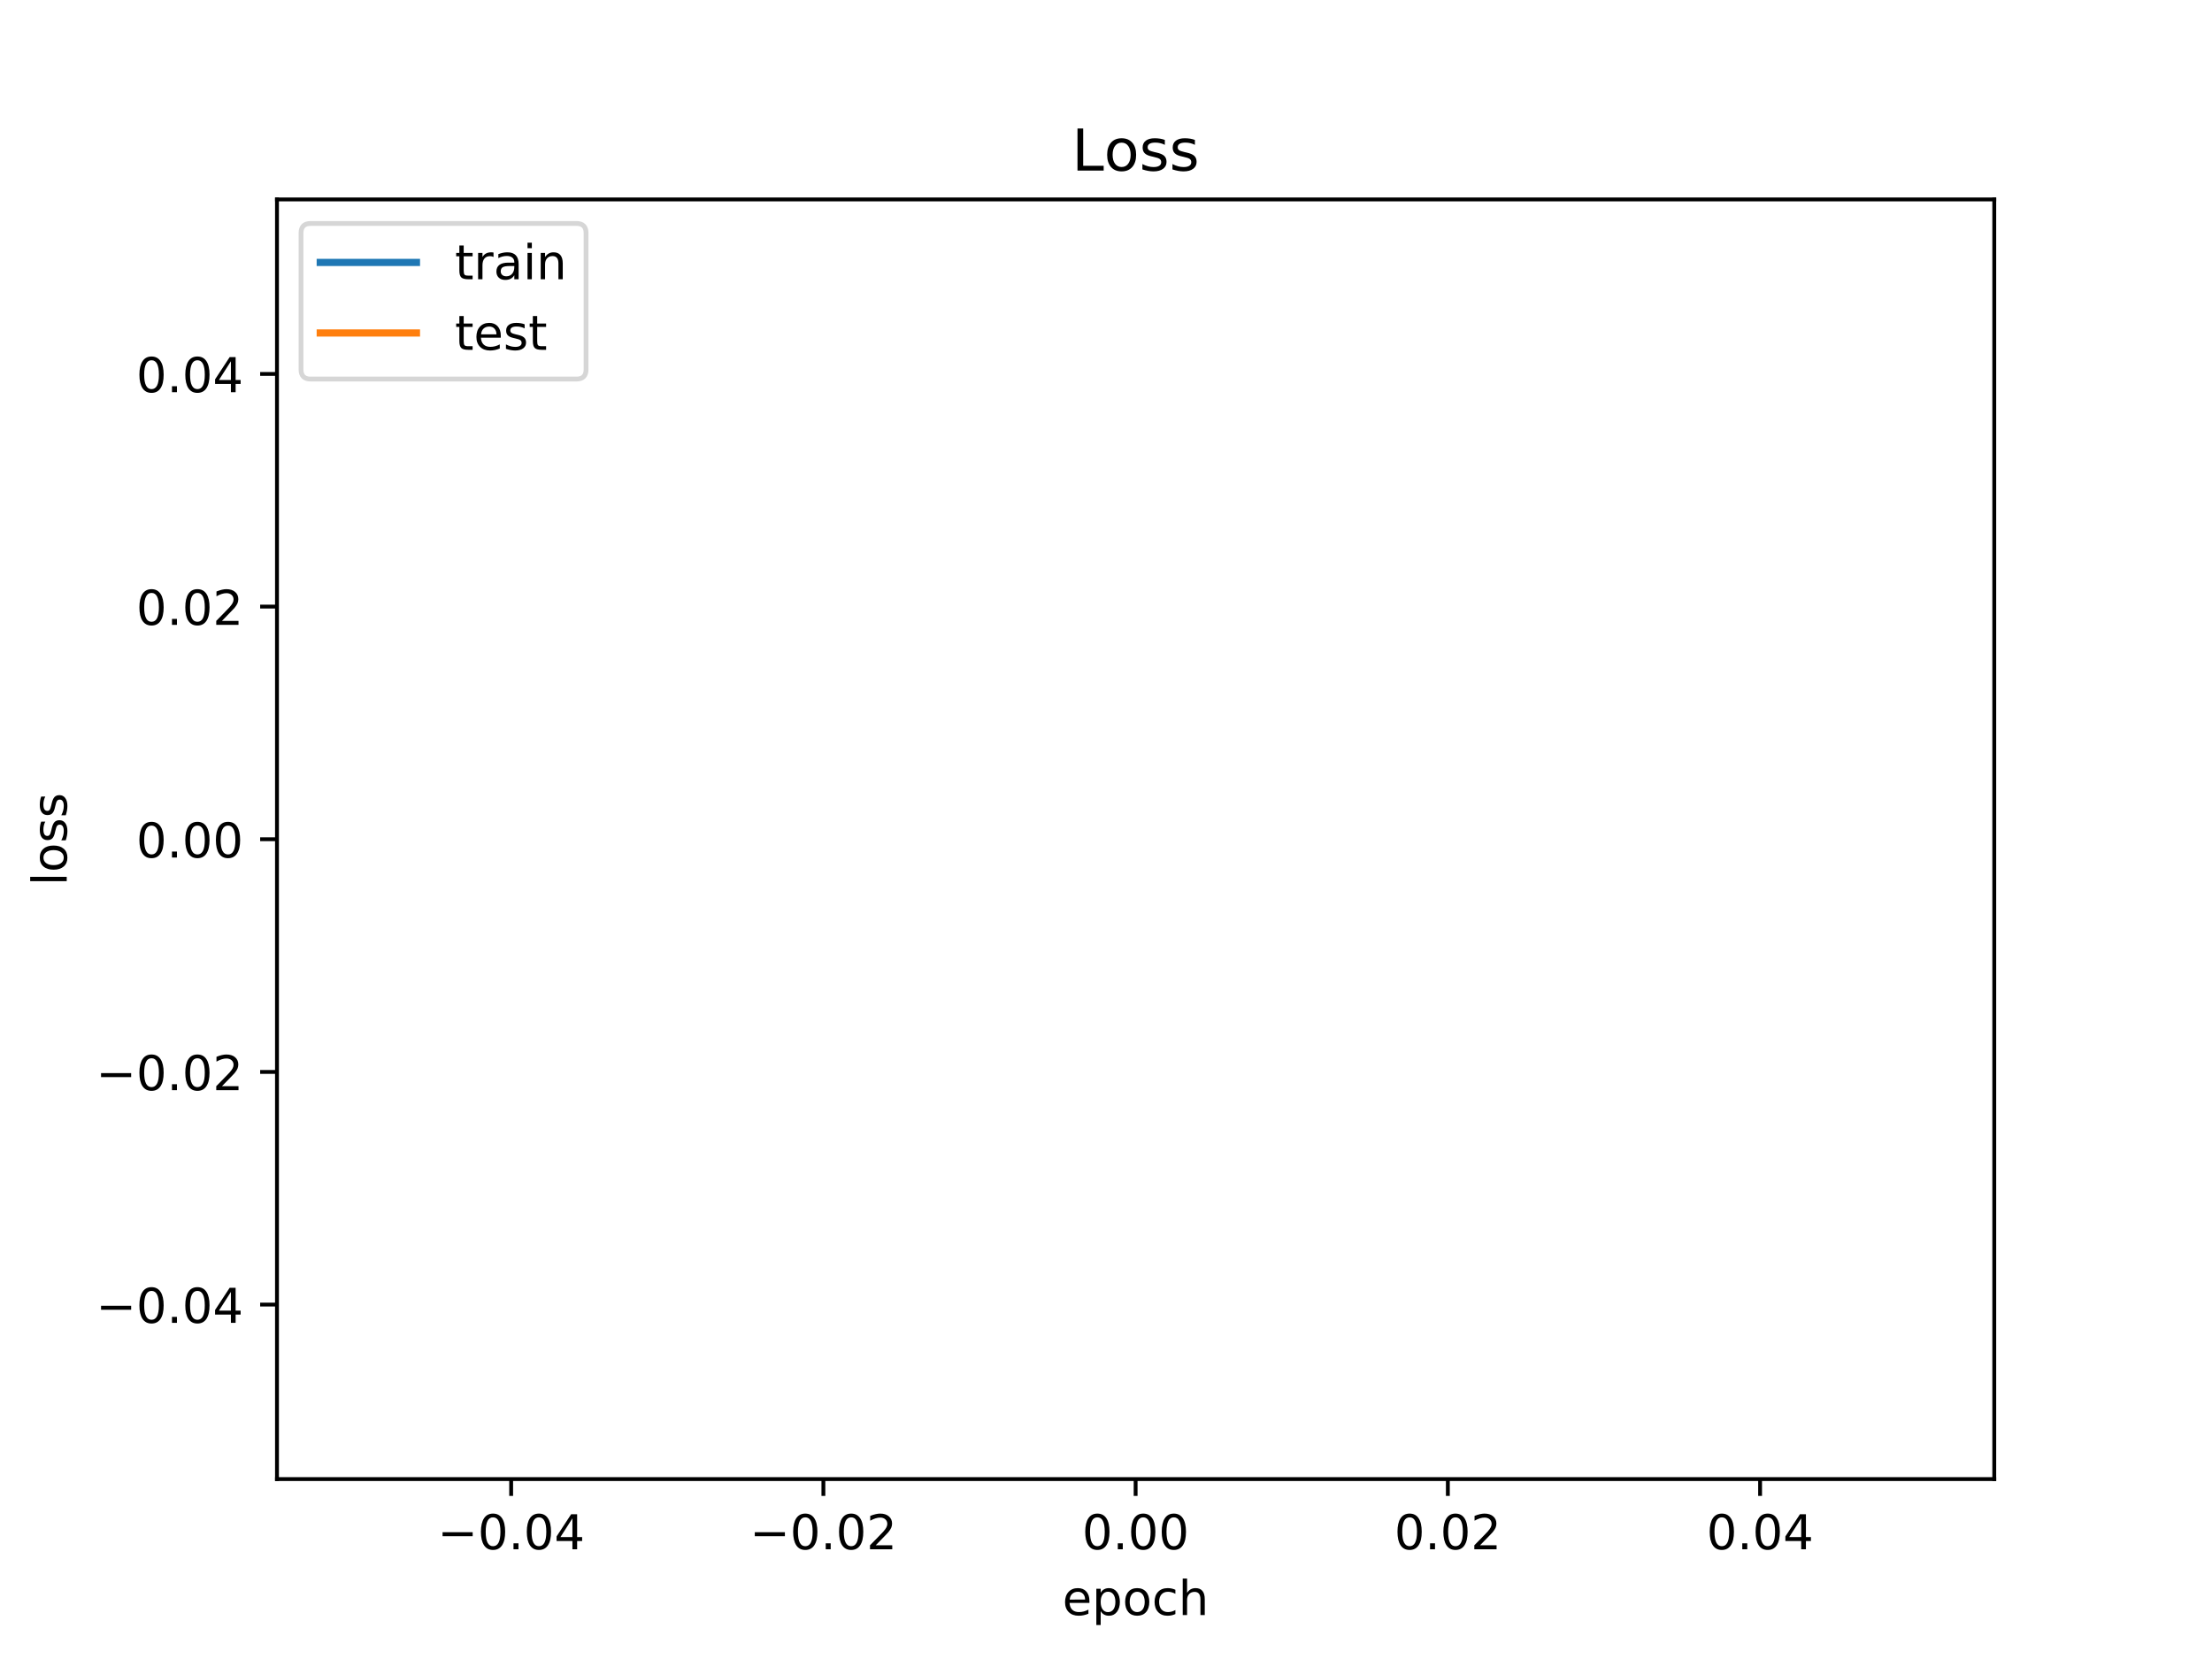
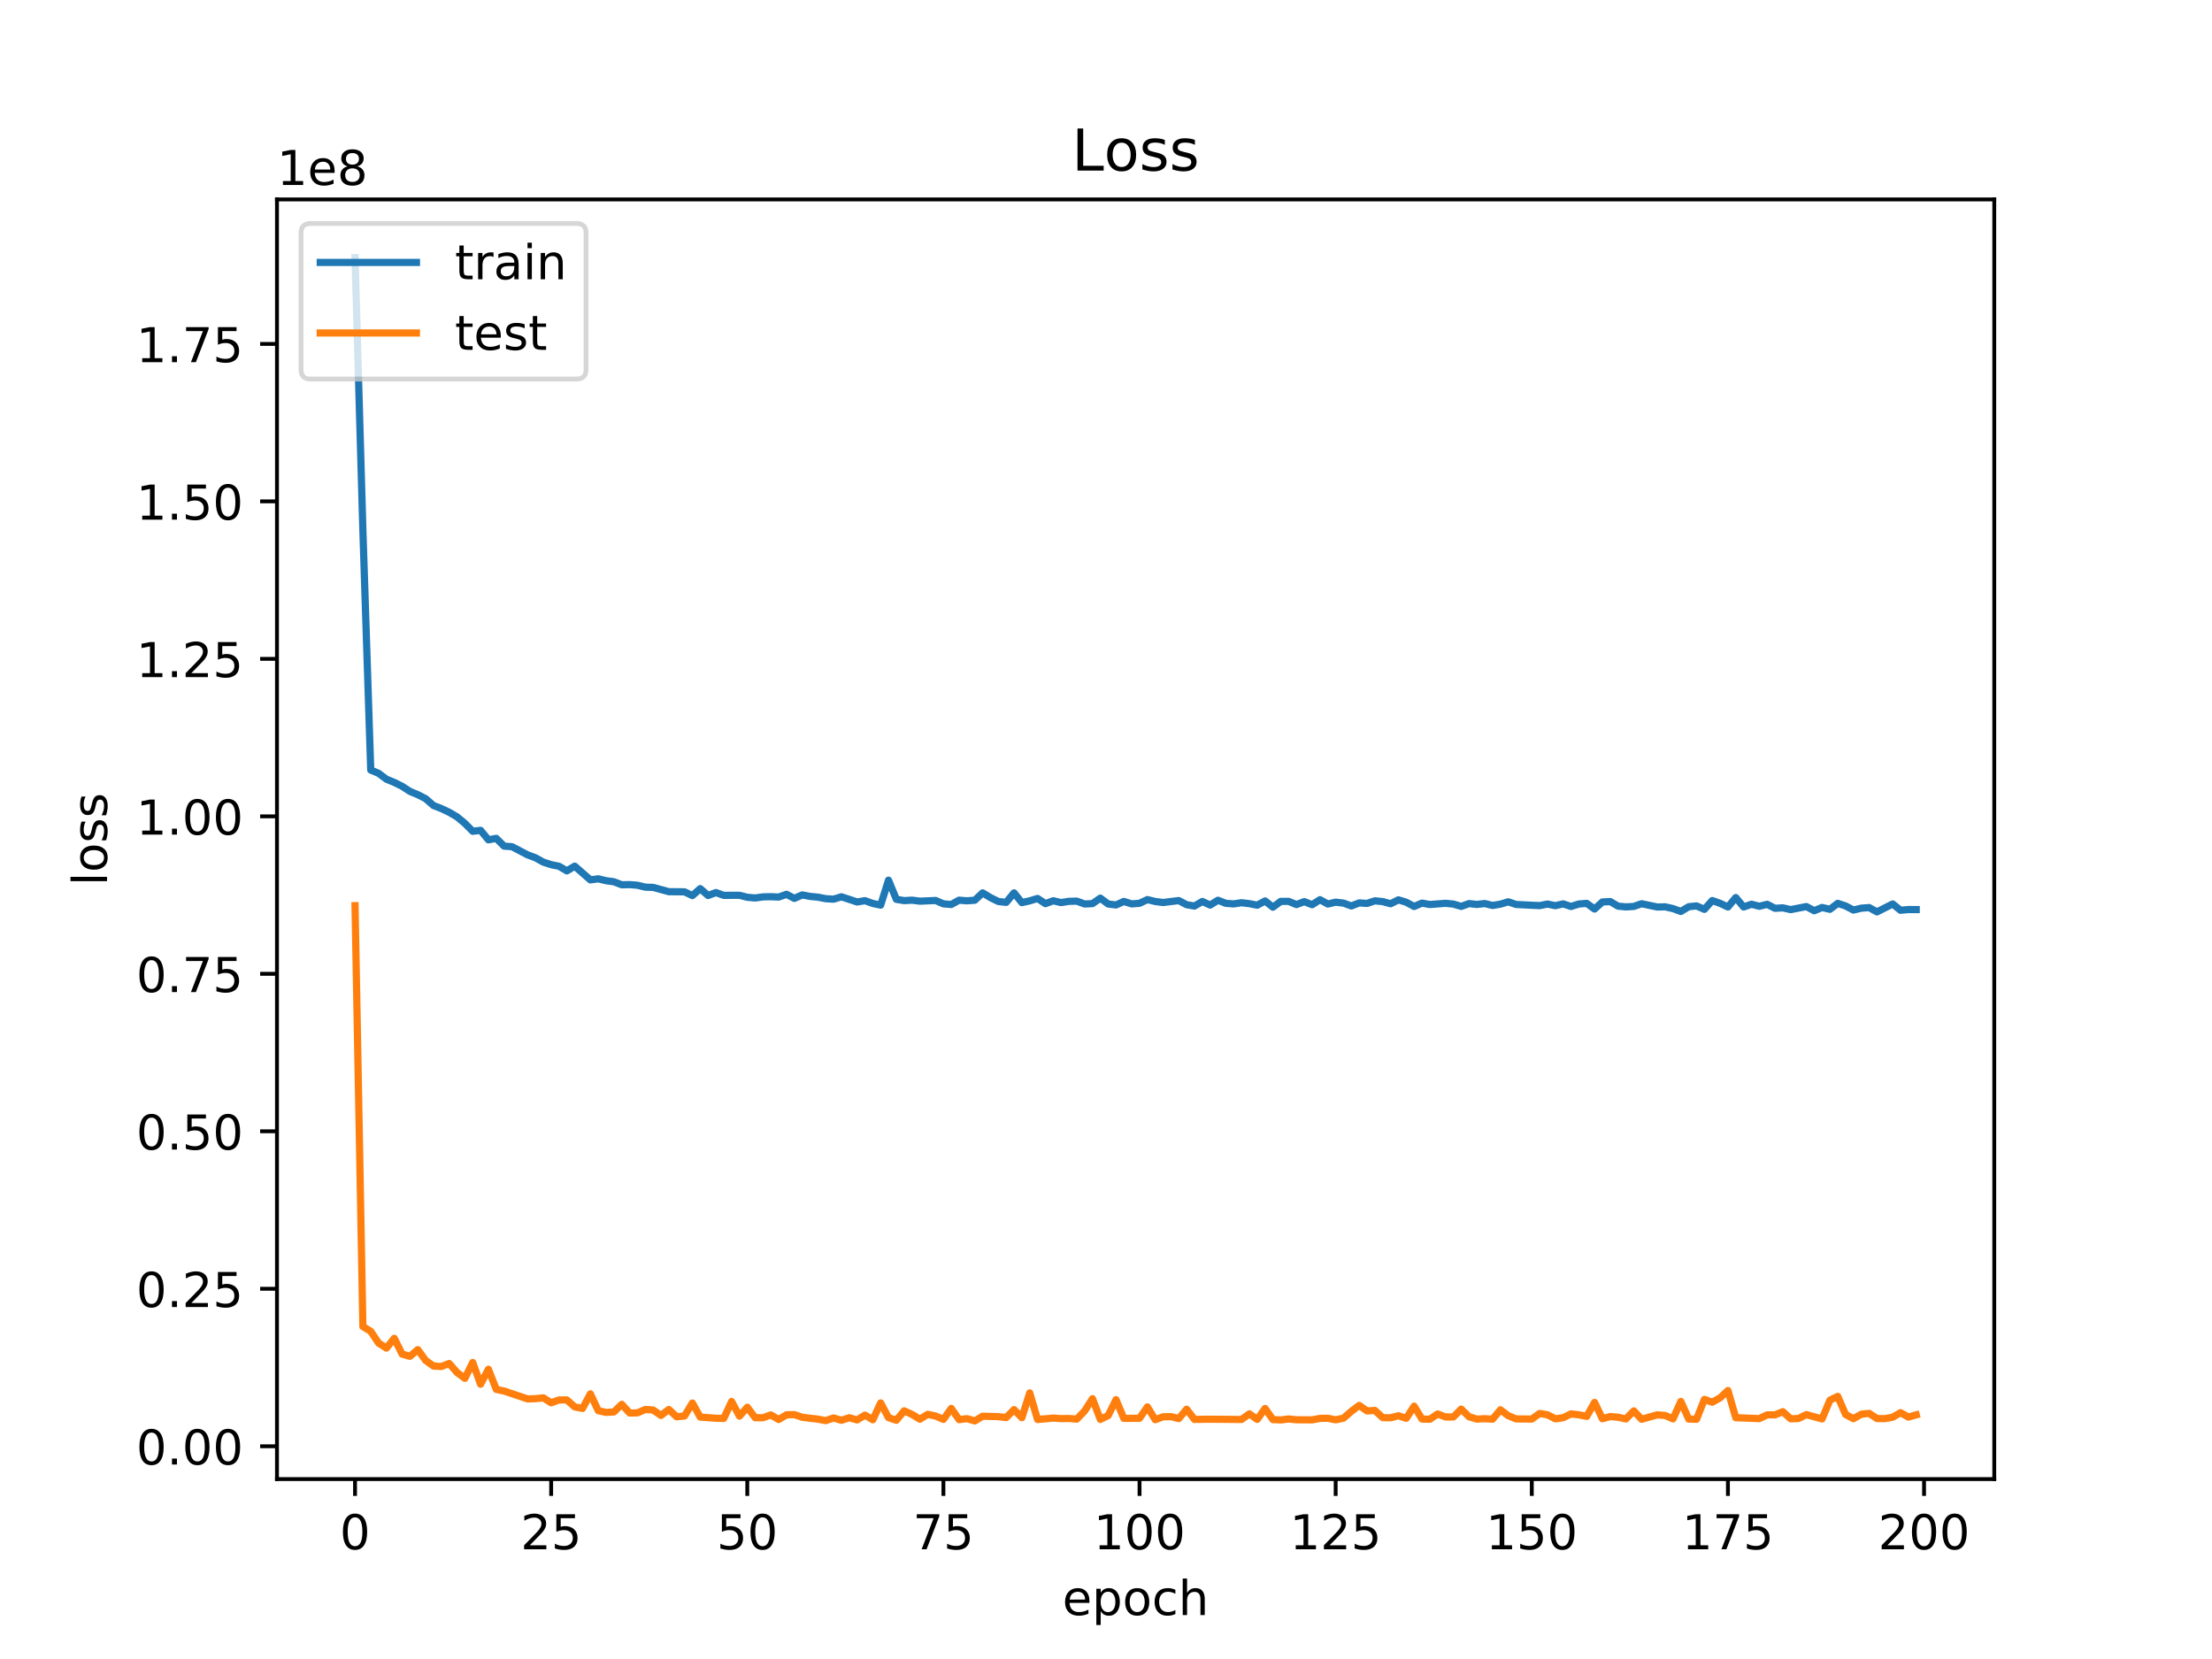
<svg xmlns="http://www.w3.org/2000/svg" xmlns:xlink="http://www.w3.org/1999/xlink" height="345pt" version="1.1" viewBox="0 0 460 345" width="460pt">
  <defs>
    <style type="text/css">
*{stroke-linecap:butt;stroke-linejoin:round;}
  </style>
  </defs>
  <g id="figure_1">
    <g id="patch_1">
      <path d="M 0 345.6  L 460.8 345.6  L 460.8 0  L 0 0  z " style="fill:#ffffff;" />
    </g>
    <g id="axes_1">
      <g id="patch_2">
        <path d="M 57.6 307.584  L 414.72 307.584  L 414.72 41.472  L 57.6 41.472  z " style="fill:#ffffff;" />
      </g>
      <g id="matplotlib.axis_1">
        <g id="xtick_1">
          <g id="line2d_1">
            <defs>
-               <path d="M 0 0  L 0 3.5  " id="mdce9fb5026" style="stroke:#000000;stroke-width:0.8;" />
-             </defs>
-             <g>
-               <use style="stroke:#000000;stroke-width:0.8;" x="106.298" xlink:href="#mdce9fb5026" y="307.584" />
+               <path d="M 0 0  L 0 3.5  " id="ma9f29a2ece" style="stroke:#000000;stroke-width:0.8;" />
+             </defs>
+             <g>
+               <use style="stroke:#000000;stroke-width:0.8;" x="73.833" xlink:href="#ma9f29a2ece" y="307.584" />
            </g>
          </g>
          <g id="text_1">
            <defs>
-               <path d="M 10.594 35.5  L 73.188 35.5  L 73.188 27.203  L 10.594 27.203  z " id="DejaVuSans-2212" />
              <path d="M 31.781 66.406  Q 24.172 66.406 20.328 58.906  Q 16.5 51.422 16.5 36.375  Q 16.5 21.391 20.328 13.891  Q 24.172 6.391 31.781 6.391  Q 39.453 6.391 43.281 13.891  Q 47.125 21.391 47.125 36.375  Q 47.125 51.422 43.281 58.906  Q 39.453 66.406 31.781 66.406  z M 31.781 74.219  Q 44.047 74.219 50.516 64.516  Q 56.984 54.828 56.984 36.375  Q 56.984 17.969 50.516 8.266  Q 44.047 -1.422 31.781 -1.422  Q 19.531 -1.422 13.062 8.266  Q 6.594 17.969 6.594 36.375  Q 6.594 54.828 13.062 64.516  Q 19.531 74.219 31.781 74.219  z " id="DejaVuSans-30" />
-               <path d="M 10.688 12.406  L 21 12.406  L 21 0  L 10.688 0  z " id="DejaVuSans-2e" />
-               <path d="M 37.797 64.312  L 12.891 25.391  L 37.797 25.391  z M 35.203 72.906  L 47.609 72.906  L 47.609 25.391  L 58.016 25.391  L 58.016 17.188  L 47.609 17.188  L 47.609 0  L 37.797 0  L 37.797 17.188  L 4.891 17.188  L 4.891 26.703  z " id="DejaVuSans-34" />
-             </defs>
-             <g transform="translate(90.97553 322.1824)scale(0.1 -0.1)">
-               <use xlink:href="#DejaVuSans-2212" />
-               <use x="83.789" xlink:href="#DejaVuSans-30" />
-               <use x="147.412" xlink:href="#DejaVuSans-2e" />
-               <use x="179.199" xlink:href="#DejaVuSans-30" />
-               <use x="242.822" xlink:href="#DejaVuSans-34" />
+             </defs>
+             <g transform="translate(70.65148 322.1824)scale(0.1 -0.1)">
+               <use xlink:href="#DejaVuSans-30" />
            </g>
          </g>
        </g>
        <g id="xtick_2">
          <g id="line2d_2">
            <g>
-               <use style="stroke:#000000;stroke-width:0.8;" x="171.229" xlink:href="#mdce9fb5026" y="307.584" />
+               <use style="stroke:#000000;stroke-width:0.8;" x="114.618" xlink:href="#ma9f29a2ece" y="307.584" />
            </g>
          </g>
          <g id="text_2">
            <defs>
              <path d="M 19.188 8.297  L 53.609 8.297  L 53.609 0  L 7.328 0  L 7.328 8.297  Q 12.938 14.109 22.625 23.891  Q 32.328 33.688 34.812 36.531  Q 39.547 41.844 41.422 45.531  Q 43.312 49.219 43.312 52.781  Q 43.312 58.594 39.234 62.25  Q 35.156 65.922 28.609 65.922  Q 23.969 65.922 18.812 64.312  Q 13.672 62.703 7.812 59.422  L 7.812 69.391  Q 13.766 71.781 18.938 73  Q 24.125 74.219 28.422 74.219  Q 39.75 74.219 46.484 68.547  Q 53.219 62.891 53.219 53.422  Q 53.219 48.922 51.531 44.891  Q 49.859 40.875 45.406 35.406  Q 44.188 33.984 37.641 27.219  Q 31.109 20.453 19.188 8.297  z " id="DejaVuSans-32" />
-             </defs>
-             <g transform="translate(155.9064 322.1824)scale(0.1 -0.1)">
-               <use xlink:href="#DejaVuSans-2212" />
-               <use x="83.789" xlink:href="#DejaVuSans-30" />
-               <use x="147.412" xlink:href="#DejaVuSans-2e" />
-               <use x="179.199" xlink:href="#DejaVuSans-30" />
-               <use x="242.822" xlink:href="#DejaVuSans-32" />
+               <path d="M 10.797 72.906  L 49.516 72.906  L 49.516 64.594  L 19.828 64.594  L 19.828 46.734  Q 21.969 47.469 24.109 47.828  Q 26.266 48.188 28.422 48.188  Q 40.625 48.188 47.75 41.5  Q 54.891 34.812 54.891 23.391  Q 54.891 11.625 47.562 5.094  Q 40.234 -1.422 26.906 -1.422  Q 22.312 -1.422 17.547 -0.641  Q 12.797 0.141 7.719 1.703  L 7.719 11.625  Q 12.109 9.234 16.797 8.062  Q 21.484 6.891 26.703 6.891  Q 35.156 6.891 40.078 11.328  Q 45.016 15.766 45.016 23.391  Q 45.016 31 40.078 35.438  Q 35.156 39.891 26.703 39.891  Q 22.75 39.891 18.812 39.016  Q 14.891 38.141 10.797 36.281  z " id="DejaVuSans-35" />
+             </defs>
+             <g transform="translate(108.256 322.1824)scale(0.1 -0.1)">
+               <use xlink:href="#DejaVuSans-32" />
+               <use x="63.623" xlink:href="#DejaVuSans-35" />
            </g>
          </g>
        </g>
        <g id="xtick_3">
          <g id="line2d_3">
            <g>
-               <use style="stroke:#000000;stroke-width:0.8;" x="236.16" xlink:href="#mdce9fb5026" y="307.584" />
+               <use style="stroke:#000000;stroke-width:0.8;" x="155.404" xlink:href="#ma9f29a2ece" y="307.584" />
            </g>
          </g>
          <g id="text_3">
-             <g transform="translate(225.0272 322.1824)scale(0.1 -0.1)">
-               <use xlink:href="#DejaVuSans-30" />
-               <use x="63.623" xlink:href="#DejaVuSans-2e" />
-               <use x="95.41" xlink:href="#DejaVuSans-30" />
-               <use x="159.033" xlink:href="#DejaVuSans-30" />
+             <g transform="translate(149.0417 322.1824)scale(0.1 -0.1)">
+               <use xlink:href="#DejaVuSans-35" />
+               <use x="63.623" xlink:href="#DejaVuSans-30" />
            </g>
          </g>
        </g>
        <g id="xtick_4">
          <g id="line2d_4">
            <g>
-               <use style="stroke:#000000;stroke-width:0.8;" x="301.091" xlink:href="#mdce9fb5026" y="307.584" />
+               <use style="stroke:#000000;stroke-width:0.8;" x="196.19" xlink:href="#ma9f29a2ece" y="307.584" />
            </g>
          </g>
          <g id="text_4">
-             <g transform="translate(289.9581 322.1824)scale(0.1 -0.1)">
-               <use xlink:href="#DejaVuSans-30" />
-               <use x="63.623" xlink:href="#DejaVuSans-2e" />
-               <use x="95.41" xlink:href="#DejaVuSans-30" />
-               <use x="159.033" xlink:href="#DejaVuSans-32" />
+             <defs>
+               <path d="M 8.203 72.906  L 55.078 72.906  L 55.078 68.703  L 28.609 0  L 18.312 0  L 43.219 64.594  L 8.203 64.594  z " id="DejaVuSans-37" />
+             </defs>
+             <g transform="translate(189.8275 322.1824)scale(0.1 -0.1)">
+               <use xlink:href="#DejaVuSans-37" />
+               <use x="63.623" xlink:href="#DejaVuSans-35" />
            </g>
          </g>
        </g>
        <g id="xtick_5">
          <g id="line2d_5">
            <g>
-               <use style="stroke:#000000;stroke-width:0.8;" x="366.022" xlink:href="#mdce9fb5026" y="307.584" />
+               <use style="stroke:#000000;stroke-width:0.8;" x="236.976" xlink:href="#ma9f29a2ece" y="307.584" />
            </g>
          </g>
          <g id="text_5">
-             <g transform="translate(354.889 322.1824)scale(0.1 -0.1)">
-               <use xlink:href="#DejaVuSans-30" />
-               <use x="63.623" xlink:href="#DejaVuSans-2e" />
-               <use x="95.41" xlink:href="#DejaVuSans-30" />
-               <use x="159.033" xlink:href="#DejaVuSans-34" />
-             </g>
-           </g>
-         </g>
-         <g id="text_6">
+             <defs>
+               <path d="M 12.406 8.297  L 28.516 8.297  L 28.516 63.922  L 10.984 60.406  L 10.984 69.391  L 28.422 72.906  L 38.281 72.906  L 38.281 8.297  L 54.391 8.297  L 54.391 0  L 12.406 0  z " id="DejaVuSans-31" />
+             </defs>
+             <g transform="translate(227.432 322.1824)scale(0.1 -0.1)">
+               <use xlink:href="#DejaVuSans-31" />
+               <use x="63.623" xlink:href="#DejaVuSans-30" />
+               <use x="127.246" xlink:href="#DejaVuSans-30" />
+             </g>
+           </g>
+         </g>
+         <g id="xtick_6">
+           <g id="line2d_6">
+             <g>
+               <use style="stroke:#000000;stroke-width:0.8;" x="277.761" xlink:href="#ma9f29a2ece" y="307.584" />
+             </g>
+           </g>
+           <g id="text_6">
+             <g transform="translate(268.2177 322.1824)scale(0.1 -0.1)">
+               <use xlink:href="#DejaVuSans-31" />
+               <use x="63.623" xlink:href="#DejaVuSans-32" />
+               <use x="127.246" xlink:href="#DejaVuSans-35" />
+             </g>
+           </g>
+         </g>
+         <g id="xtick_7">
+           <g id="line2d_7">
+             <g>
+               <use style="stroke:#000000;stroke-width:0.8;" x="318.547" xlink:href="#ma9f29a2ece" y="307.584" />
+             </g>
+           </g>
+           <g id="text_7">
+             <g transform="translate(309.0035 322.1824)scale(0.1 -0.1)">
+               <use xlink:href="#DejaVuSans-31" />
+               <use x="63.623" xlink:href="#DejaVuSans-35" />
+               <use x="127.246" xlink:href="#DejaVuSans-30" />
+             </g>
+           </g>
+         </g>
+         <g id="xtick_8">
+           <g id="line2d_8">
+             <g>
+               <use style="stroke:#000000;stroke-width:0.8;" x="359.333" xlink:href="#ma9f29a2ece" y="307.584" />
+             </g>
+           </g>
+           <g id="text_8">
+             <g transform="translate(349.7892 322.1824)scale(0.1 -0.1)">
+               <use xlink:href="#DejaVuSans-31" />
+               <use x="63.623" xlink:href="#DejaVuSans-37" />
+               <use x="127.246" xlink:href="#DejaVuSans-35" />
+             </g>
+           </g>
+         </g>
+         <g id="xtick_9">
+           <g id="line2d_9">
+             <g>
+               <use style="stroke:#000000;stroke-width:0.8;" x="400.119" xlink:href="#ma9f29a2ece" y="307.584" />
+             </g>
+           </g>
+           <g id="text_9">
+             <g transform="translate(390.575 322.1824)scale(0.1 -0.1)">
+               <use xlink:href="#DejaVuSans-32" />
+               <use x="63.623" xlink:href="#DejaVuSans-30" />
+               <use x="127.246" xlink:href="#DejaVuSans-30" />
+             </g>
+           </g>
+         </g>
+         <g id="text_10">
          <defs>
            <path d="M 56.203 29.594  L 56.203 25.203  L 14.891 25.203  Q 15.484 15.922 20.484 11.062  Q 25.484 6.203 34.422 6.203  Q 39.594 6.203 44.453 7.469  Q 49.312 8.734 54.109 11.281  L 54.109 2.781  Q 49.266 0.734 44.188 -0.344  Q 39.109 -1.422 33.891 -1.422  Q 20.797 -1.422 13.156 6.188  Q 5.516 13.812 5.516 26.812  Q 5.516 40.234 12.766 48.109  Q 20.016 56 32.328 56  Q 43.359 56 49.781 48.891  Q 56.203 41.797 56.203 29.594  z M 47.219 32.234  Q 47.125 39.594 43.094 43.984  Q 39.062 48.391 32.422 48.391  Q 24.906 48.391 20.391 44.141  Q 15.875 39.891 15.188 32.172  z " id="DejaVuSans-65" />
            <path d="M 18.109 8.203  L 18.109 -20.797  L 9.078 -20.797  L 9.078 54.688  L 18.109 54.688  L 18.109 46.391  Q 20.953 51.266 25.266 53.625  Q 29.594 56 35.594 56  Q 45.562 56 51.781 48.094  Q 58.016 40.188 58.016 27.297  Q 58.016 14.406 51.781 6.484  Q 45.562 -1.422 35.594 -1.422  Q 29.594 -1.422 25.266 0.953  Q 20.953 3.328 18.109 8.203  z M 48.688 27.297  Q 48.688 37.203 44.609 42.844  Q 40.531 48.484 33.406 48.484  Q 26.266 48.484 22.188 42.844  Q 18.109 37.203 18.109 27.297  Q 18.109 17.391 22.188 11.75  Q 26.266 6.109 33.406 6.109  Q 40.531 6.109 44.609 11.75  Q 48.688 17.391 48.688 27.297  z " id="DejaVuSans-70" />
            <path d="M 30.609 48.391  Q 23.391 48.391 19.188 42.75  Q 14.984 37.109 14.984 27.297  Q 14.984 17.484 19.156 11.844  Q 23.344 6.203 30.609 6.203  Q 37.797 6.203 41.984 11.859  Q 46.188 17.531 46.188 27.297  Q 46.188 37.016 41.984 42.703  Q 37.797 48.391 30.609 48.391  z M 30.609 56  Q 42.328 56 49.016 48.375  Q 55.719 40.766 55.719 27.297  Q 55.719 13.875 49.016 6.219  Q 42.328 -1.422 30.609 -1.422  Q 18.844 -1.422 12.172 6.219  Q 5.516 13.875 5.516 27.297  Q 5.516 40.766 12.172 48.375  Q 18.844 56 30.609 56  z " id="DejaVuSans-6f" />
            <path d="M 48.781 52.594  L 48.781 44.188  Q 44.969 46.297 41.141 47.344  Q 37.312 48.391 33.406 48.391  Q 24.656 48.391 19.812 42.844  Q 14.984 37.312 14.984 27.297  Q 14.984 17.281 19.812 11.734  Q 24.656 6.203 33.406 6.203  Q 37.312 6.203 41.141 7.25  Q 44.969 8.297 48.781 10.406  L 48.781 2.094  Q 45.016 0.344 40.984 -0.531  Q 36.969 -1.422 32.422 -1.422  Q 20.062 -1.422 12.781 6.344  Q 5.516 14.109 5.516 27.297  Q 5.516 40.672 12.859 48.328  Q 20.219 56 33.016 56  Q 37.156 56 41.109 55.141  Q 45.062 54.297 48.781 52.594  z " id="DejaVuSans-63" />
            <path d="M 54.891 33.016  L 54.891 0  L 45.906 0  L 45.906 32.719  Q 45.906 40.484 42.875 44.328  Q 39.844 48.188 33.797 48.188  Q 26.516 48.188 22.312 43.547  Q 18.109 38.922 18.109 30.906  L 18.109 0  L 9.078 0  L 9.078 75.984  L 18.109 75.984  L 18.109 46.188  Q 21.344 51.125 25.703 53.562  Q 30.078 56 35.797 56  Q 45.219 56 50.047 50.172  Q 54.891 44.344 54.891 33.016  z " id="DejaVuSans-68" />
          </defs>
          <g transform="translate(220.9319 335.8606)scale(0.1 -0.1)">
            <use xlink:href="#DejaVuSans-65" />
            <use x="61.523" xlink:href="#DejaVuSans-70" />
            <use x="125" xlink:href="#DejaVuSans-6f" />
            <use x="186.182" xlink:href="#DejaVuSans-63" />
            <use x="241.162" xlink:href="#DejaVuSans-68" />
          </g>
        </g>
      </g>
      <g id="matplotlib.axis_2">
        <g id="ytick_1">
-           <g id="line2d_6">
-             <defs>
-               <path d="M 0 0  L -3.5 0  " id="m8835b3532a" style="stroke:#000000;stroke-width:0.8;" />
-             </defs>
-             <g>
-               <use style="stroke:#000000;stroke-width:0.8;" x="57.6" xlink:href="#m8835b3532a" y="271.296" />
-             </g>
-           </g>
-           <g id="text_7">
-             <g transform="translate(19.95469 275.0952)scale(0.1 -0.1)">
-               <use xlink:href="#DejaVuSans-2212" />
-               <use x="83.789" xlink:href="#DejaVuSans-30" />
-               <use x="147.412" xlink:href="#DejaVuSans-2e" />
-               <use x="179.199" xlink:href="#DejaVuSans-30" />
-               <use x="242.822" xlink:href="#DejaVuSans-34" />
-             </g>
-           </g>
-         </g>
-         <g id="ytick_2">
-           <g id="line2d_7">
-             <g>
-               <use style="stroke:#000000;stroke-width:0.8;" x="57.6" xlink:href="#m8835b3532a" y="222.912" />
-             </g>
-           </g>
-           <g id="text_8">
-             <g transform="translate(19.95469 226.7112)scale(0.1 -0.1)">
-               <use xlink:href="#DejaVuSans-2212" />
-               <use x="83.789" xlink:href="#DejaVuSans-30" />
-               <use x="147.412" xlink:href="#DejaVuSans-2e" />
-               <use x="179.199" xlink:href="#DejaVuSans-30" />
-               <use x="242.822" xlink:href="#DejaVuSans-32" />
-             </g>
-           </g>
-         </g>
-         <g id="ytick_3">
-           <g id="line2d_8">
-             <g>
-               <use style="stroke:#000000;stroke-width:0.8;" x="57.6" xlink:href="#m8835b3532a" y="174.528" />
-             </g>
-           </g>
-           <g id="text_9">
-             <g transform="translate(28.33438 178.3272)scale(0.1 -0.1)">
+           <g id="line2d_10">
+             <defs>
+               <path d="M 0 0  L -3.5 0  " id="mda33a45312" style="stroke:#000000;stroke-width:0.8;" />
+             </defs>
+             <g>
+               <use style="stroke:#000000;stroke-width:0.8;" x="57.6" xlink:href="#mda33a45312" y="300.756" />
+             </g>
+           </g>
+           <g id="text_11">
+             <defs>
+               <path d="M 10.688 12.406  L 21 12.406  L 21 0  L 10.688 0  z " id="DejaVuSans-2e" />
+             </defs>
+             <g transform="translate(28.33438 304.5551)scale(0.1 -0.1)">
              <use xlink:href="#DejaVuSans-30" />
              <use x="63.623" xlink:href="#DejaVuSans-2e" />
              <use x="95.41" xlink:href="#DejaVuSans-30" />
              <use x="159.033" xlink:href="#DejaVuSans-30" />
            </g>
          </g>
        </g>
+         <g id="ytick_2">
+           <g id="line2d_11">
+             <g>
+               <use style="stroke:#000000;stroke-width:0.8;" x="57.6" xlink:href="#mda33a45312" y="268.007" />
+             </g>
+           </g>
+           <g id="text_12">
+             <g transform="translate(28.33438 271.8066)scale(0.1 -0.1)">
+               <use xlink:href="#DejaVuSans-30" />
+               <use x="63.623" xlink:href="#DejaVuSans-2e" />
+               <use x="95.41" xlink:href="#DejaVuSans-32" />
+               <use x="159.033" xlink:href="#DejaVuSans-35" />
+             </g>
+           </g>
+         </g>
+         <g id="ytick_3">
+           <g id="line2d_12">
+             <g>
+               <use style="stroke:#000000;stroke-width:0.8;" x="57.6" xlink:href="#mda33a45312" y="235.259" />
+             </g>
+           </g>
+           <g id="text_13">
+             <g transform="translate(28.33438 239.0581)scale(0.1 -0.1)">
+               <use xlink:href="#DejaVuSans-30" />
+               <use x="63.623" xlink:href="#DejaVuSans-2e" />
+               <use x="95.41" xlink:href="#DejaVuSans-35" />
+               <use x="159.033" xlink:href="#DejaVuSans-30" />
+             </g>
+           </g>
+         </g>
        <g id="ytick_4">
-           <g id="line2d_9">
-             <g>
-               <use style="stroke:#000000;stroke-width:0.8;" x="57.6" xlink:href="#m8835b3532a" y="126.144" />
-             </g>
-           </g>
-           <g id="text_10">
-             <g transform="translate(28.33438 129.9432)scale(0.1 -0.1)">
-               <use xlink:href="#DejaVuSans-30" />
+           <g id="line2d_13">
+             <g>
+               <use style="stroke:#000000;stroke-width:0.8;" x="57.6" xlink:href="#mda33a45312" y="202.51" />
+             </g>
+           </g>
+           <g id="text_14">
+             <g transform="translate(28.33438 206.3096)scale(0.1 -0.1)">
+               <use xlink:href="#DejaVuSans-30" />
+               <use x="63.623" xlink:href="#DejaVuSans-2e" />
+               <use x="95.41" xlink:href="#DejaVuSans-37" />
+               <use x="159.033" xlink:href="#DejaVuSans-35" />
+             </g>
+           </g>
+         </g>
+         <g id="ytick_5">
+           <g id="line2d_14">
+             <g>
+               <use style="stroke:#000000;stroke-width:0.8;" x="57.6" xlink:href="#mda33a45312" y="169.762" />
+             </g>
+           </g>
+           <g id="text_15">
+             <g transform="translate(28.33438 173.5611)scale(0.1 -0.1)">
+               <use xlink:href="#DejaVuSans-31" />
              <use x="63.623" xlink:href="#DejaVuSans-2e" />
              <use x="95.41" xlink:href="#DejaVuSans-30" />
-               <use x="159.033" xlink:href="#DejaVuSans-32" />
-             </g>
-           </g>
-         </g>
-         <g id="ytick_5">
-           <g id="line2d_10">
-             <g>
-               <use style="stroke:#000000;stroke-width:0.8;" x="57.6" xlink:href="#m8835b3532a" y="77.76" />
-             </g>
-           </g>
-           <g id="text_11">
-             <g transform="translate(28.33438 81.55922)scale(0.1 -0.1)">
-               <use xlink:href="#DejaVuSans-30" />
-               <use x="63.623" xlink:href="#DejaVuSans-2e" />
-               <use x="95.41" xlink:href="#DejaVuSans-30" />
-               <use x="159.033" xlink:href="#DejaVuSans-34" />
-             </g>
-           </g>
-         </g>
-         <g id="text_12">
+               <use x="159.033" xlink:href="#DejaVuSans-30" />
+             </g>
+           </g>
+         </g>
+         <g id="ytick_6">
+           <g id="line2d_15">
+             <g>
+               <use style="stroke:#000000;stroke-width:0.8;" x="57.6" xlink:href="#mda33a45312" y="137.013" />
+             </g>
+           </g>
+           <g id="text_16">
+             <g transform="translate(28.33438 140.8126)scale(0.1 -0.1)">
+               <use xlink:href="#DejaVuSans-31" />
+               <use x="63.623" xlink:href="#DejaVuSans-2e" />
+               <use x="95.41" xlink:href="#DejaVuSans-32" />
+               <use x="159.033" xlink:href="#DejaVuSans-35" />
+             </g>
+           </g>
+         </g>
+         <g id="ytick_7">
+           <g id="line2d_16">
+             <g>
+               <use style="stroke:#000000;stroke-width:0.8;" x="57.6" xlink:href="#mda33a45312" y="104.265" />
+             </g>
+           </g>
+           <g id="text_17">
+             <g transform="translate(28.33438 108.0641)scale(0.1 -0.1)">
+               <use xlink:href="#DejaVuSans-31" />
+               <use x="63.623" xlink:href="#DejaVuSans-2e" />
+               <use x="95.41" xlink:href="#DejaVuSans-35" />
+               <use x="159.033" xlink:href="#DejaVuSans-30" />
+             </g>
+           </g>
+         </g>
+         <g id="ytick_8">
+           <g id="line2d_17">
+             <g>
+               <use style="stroke:#000000;stroke-width:0.8;" x="57.6" xlink:href="#mda33a45312" y="71.516" />
+             </g>
+           </g>
+           <g id="text_18">
+             <g transform="translate(28.33438 75.31563)scale(0.1 -0.1)">
+               <use xlink:href="#DejaVuSans-31" />
+               <use x="63.623" xlink:href="#DejaVuSans-2e" />
+               <use x="95.41" xlink:href="#DejaVuSans-37" />
+               <use x="159.033" xlink:href="#DejaVuSans-35" />
+             </g>
+           </g>
+         </g>
+         <g id="text_19">
          <defs>
            <path d="M 9.422 75.984  L 18.406 75.984  L 18.406 0  L 9.422 0  z " id="DejaVuSans-6c" />
            <path d="M 44.281 53.078  L 44.281 44.578  Q 40.484 46.531 36.375 47.5  Q 32.281 48.484 27.875 48.484  Q 21.188 48.484 17.844 46.438  Q 14.5 44.391 14.5 40.281  Q 14.5 37.156 16.891 35.375  Q 19.281 33.594 26.516 31.984  L 29.594 31.297  Q 39.156 29.25 43.188 25.516  Q 47.219 21.781 47.219 15.094  Q 47.219 7.469 41.188 3.016  Q 35.156 -1.422 24.609 -1.422  Q 20.219 -1.422 15.453 -0.562  Q 10.688 0.297 5.422 2  L 5.422 11.281  Q 10.406 8.688 15.234 7.391  Q 20.062 6.109 24.812 6.109  Q 31.156 6.109 34.562 8.281  Q 37.984 10.453 37.984 14.406  Q 37.984 18.062 35.516 20.016  Q 33.062 21.969 24.703 23.781  L 21.578 24.516  Q 13.234 26.266 9.516 29.906  Q 5.812 33.547 5.812 39.891  Q 5.812 47.609 11.281 51.797  Q 16.75 56 26.812 56  Q 31.781 56 36.172 55.266  Q 40.578 54.547 44.281 53.078  z " id="DejaVuSans-73" />
          </defs>
-           <g transform="translate(13.875 184.1858)rotate(-90)scale(0.1 -0.1)">
+           <g transform="translate(22.25469 184.1858)rotate(-90)scale(0.1 -0.1)">
            <use xlink:href="#DejaVuSans-6c" />
            <use x="27.783" xlink:href="#DejaVuSans-6f" />
            <use x="88.965" xlink:href="#DejaVuSans-73" />
            <use x="141.064" xlink:href="#DejaVuSans-73" />
          </g>
        </g>
-       </g>
-       <g id="line2d_11">
-         <path clip-path="url(#p62322d2524)" d="M 0 0  " style="fill:none;stroke:#1f77b4;stroke-linecap:square;stroke-width:1.5;" />
-       </g>
-       <g id="line2d_12">
-         <path clip-path="url(#p62322d2524)" d="M 0 0  " style="fill:none;stroke:#ff7f0e;stroke-linecap:square;stroke-width:1.5;" />
+         <g id="text_20">
+           <defs>
+             <path d="M 31.781 34.625  Q 24.75 34.625 20.719 30.859  Q 16.703 27.094 16.703 20.516  Q 16.703 13.922 20.719 10.156  Q 24.75 6.391 31.781 6.391  Q 38.812 6.391 42.859 10.172  Q 46.922 13.969 46.922 20.516  Q 46.922 27.094 42.891 30.859  Q 38.875 34.625 31.781 34.625  z M 21.922 38.812  Q 15.578 40.375 12.031 44.719  Q 8.5 49.078 8.5 55.328  Q 8.5 64.062 14.719 69.141  Q 20.953 74.219 31.781 74.219  Q 42.672 74.219 48.875 69.141  Q 55.078 64.062 55.078 55.328  Q 55.078 49.078 51.531 44.719  Q 48 40.375 41.703 38.812  Q 48.828 37.156 52.797 32.312  Q 56.781 27.484 56.781 20.516  Q 56.781 9.906 50.312 4.234  Q 43.844 -1.422 31.781 -1.422  Q 19.734 -1.422 13.25 4.234  Q 6.781 9.906 6.781 20.516  Q 6.781 27.484 10.781 32.312  Q 14.797 37.156 21.922 38.812  z M 18.312 54.391  Q 18.312 48.734 21.844 45.562  Q 25.391 42.391 31.781 42.391  Q 38.141 42.391 41.719 45.562  Q 45.312 48.734 45.312 54.391  Q 45.312 60.062 41.719 63.234  Q 38.141 66.406 31.781 66.406  Q 25.391 66.406 21.844 63.234  Q 18.312 60.062 18.312 54.391  z " id="DejaVuSans-38" />
+           </defs>
+           <g transform="translate(57.6 38.472)scale(0.1 -0.1)">
+             <use xlink:href="#DejaVuSans-31" />
+             <use x="63.623" xlink:href="#DejaVuSans-65" />
+             <use x="125.146" xlink:href="#DejaVuSans-38" />
+           </g>
+         </g>
+       </g>
+       <g id="line2d_18">
+         <path clip-path="url(#p25705de45d)" d="M 73.833 53.568  L 75.464 110.278  L 77.096 160.134  L 78.727 160.821  L 80.358 162.035  L 81.99 162.711  L 83.621 163.513  L 85.253 164.578  L 86.884 165.256  L 88.516 166.091  L 90.147 167.517  L 91.778 168.142  L 93.41 168.918  L 95.041 169.871  L 96.673 171.227  L 98.304 172.871  L 99.936 172.675  L 101.567 174.647  L 103.198 174.341  L 104.83 175.961  L 106.461 176.072  L 109.724 177.778  L 111.356 178.381  L 112.987 179.286  L 114.618 179.811  L 116.25 180.146  L 117.881 181.103  L 119.513 180.124  L 122.776 182.975  L 124.407 182.757  L 126.038 183.149  L 127.67 183.37  L 129.301 183.998  L 130.933 183.959  L 132.564 184.094  L 134.196 184.489  L 135.827 184.541  L 139.09 185.432  L 142.353 185.461  L 143.984 186.244  L 145.616 184.8  L 147.247 186.222  L 148.879 185.613  L 150.51 186.194  L 153.773 186.179  L 155.404 186.593  L 157.036 186.739  L 158.667 186.513  L 160.299 186.475  L 161.93 186.551  L 163.561 185.977  L 165.193 186.828  L 166.824 186.103  L 168.456 186.413  L 170.087 186.571  L 171.719 186.885  L 173.35 186.99  L 174.981 186.494  L 178.244 187.572  L 179.876 187.301  L 181.507 187.882  L 183.139 188.225  L 184.77 183.04  L 186.401 187.023  L 188.033 187.288  L 189.664 187.194  L 191.296 187.404  L 194.559 187.26  L 196.19 187.957  L 197.821 188.095  L 199.453 187.197  L 201.084 187.325  L 202.716 187.207  L 204.347 185.676  L 205.979 186.669  L 207.61 187.47  L 209.241 187.656  L 210.873 185.677  L 212.504 187.706  L 214.136 187.335  L 215.767 186.84  L 217.399 187.923  L 219.03 187.321  L 220.661 187.701  L 222.293 187.437  L 223.924 187.396  L 225.556 187.99  L 227.187 187.916  L 228.819 186.775  L 230.45 187.992  L 232.081 188.191  L 233.713 187.46  L 235.344 187.973  L 236.976 187.843  L 238.607 187.079  L 240.239 187.474  L 241.87 187.684  L 245.133 187.278  L 246.764 188.14  L 248.396 188.416  L 250.027 187.467  L 251.659 188.213  L 253.29 187.215  L 254.921 187.855  L 256.553 187.97  L 258.184 187.728  L 259.816 187.921  L 261.447 188.24  L 263.079 187.363  L 264.71 188.652  L 266.341 187.448  L 267.973 187.44  L 269.604 188.112  L 271.236 187.498  L 272.867 188.141  L 274.499 187.096  L 276.13 187.996  L 277.761 187.613  L 279.393 187.808  L 281.024 188.399  L 282.656 187.763  L 284.287 187.873  L 285.919 187.331  L 287.55 187.497  L 289.181 187.942  L 290.813 187.127  L 292.444 187.629  L 294.076 188.509  L 295.707 187.807  L 297.339 188.1  L 300.601 187.849  L 302.233 188.006  L 303.864 188.492  L 305.496 187.905  L 307.127 188.084  L 308.759 187.895  L 310.39 188.3  L 312.021 188.023  L 313.653 187.538  L 315.284 188.09  L 320.179 188.33  L 321.81 188.002  L 323.441 188.343  L 325.073 187.966  L 326.704 188.51  L 328.336 187.994  L 329.967 187.862  L 331.599 189.037  L 333.23 187.571  L 334.862 187.488  L 336.493 188.443  L 338.124 188.592  L 339.756 188.497  L 341.387 187.936  L 344.65 188.618  L 346.282 188.583  L 347.913 188.948  L 349.544 189.542  L 351.176 188.556  L 352.807 188.392  L 354.439 189.105  L 356.07 187.276  L 357.702 187.853  L 359.333 188.615  L 360.964 186.654  L 362.596 188.616  L 364.227 188.044  L 365.859 188.463  L 367.49 188.061  L 369.122 188.889  L 370.753 188.793  L 372.384 189.162  L 375.647 188.527  L 377.279 189.394  L 378.91 188.714  L 380.542 189.099  L 382.173 187.862  L 383.804 188.398  L 385.436 189.253  L 387.067 188.863  L 388.699 188.735  L 390.33 189.636  L 393.593 187.986  L 395.224 189.296  L 396.856 189.144  L 398.487 189.151  L 398.487 189.151  " style="fill:none;stroke:#1f77b4;stroke-linecap:square;stroke-width:1.5;" />
+       </g>
+       <g id="line2d_19">
+         <path clip-path="url(#p25705de45d)" d="M 73.833 188.339  L 75.464 275.868  L 77.096 276.859  L 78.727 279.301  L 80.358 280.347  L 81.99 278.313  L 83.621 281.588  L 85.253 282.053  L 86.884 280.667  L 88.516 282.911  L 90.147 284.082  L 91.778 284.17  L 93.41 283.547  L 95.041 285.422  L 96.673 286.628  L 98.304 283.338  L 99.936 287.851  L 101.567 284.743  L 103.198 288.932  L 104.83 289.274  L 109.724 290.917  L 111.356 290.862  L 112.987 290.691  L 114.618 291.719  L 116.25 291.126  L 117.881 291.125  L 119.513 292.572  L 121.144 292.895  L 122.776 289.862  L 124.407 293.362  L 126.038 293.718  L 127.67 293.621  L 129.301 292.038  L 130.933 293.843  L 132.564 293.821  L 134.196 293.104  L 135.827 293.225  L 137.458 294.35  L 139.09 293.108  L 140.721 294.631  L 142.353 294.459  L 143.984 291.767  L 145.616 294.692  L 148.879 294.932  L 150.51 294.968  L 152.141 291.454  L 153.773 294.494  L 155.404 292.64  L 157.036 294.822  L 158.667 294.826  L 160.299 294.241  L 161.93 295.201  L 163.561 294.213  L 165.193 294.177  L 166.824 294.735  L 170.087 295.121  L 171.719 295.427  L 173.35 294.874  L 174.981 295.359  L 176.613 294.83  L 178.244 295.282  L 179.876 294.284  L 181.507 295.25  L 183.139 291.748  L 184.77 294.805  L 186.401 295.351  L 188.033 293.396  L 189.664 294.14  L 191.296 295.136  L 192.927 294.119  L 194.559 294.474  L 196.19 295.172  L 197.821 292.888  L 199.453 295.226  L 201.084 295.013  L 202.716 295.488  L 204.347 294.514  L 207.61 294.595  L 209.241 294.796  L 210.873 293.139  L 212.504 294.818  L 214.136 289.668  L 215.767 295.193  L 219.03 294.898  L 220.661 295.013  L 222.293 294.983  L 223.924 295.118  L 225.556 293.423  L 227.187 290.864  L 228.819 295.174  L 230.45 294.372  L 232.081 291.07  L 233.713 294.969  L 236.976 294.934  L 238.607 292.575  L 240.239 295.236  L 241.87 294.629  L 243.501 294.594  L 245.133 295.009  L 246.764 293.057  L 248.396 295.173  L 251.659 295.131  L 258.184 295.188  L 259.816 294.018  L 261.447 295.175  L 263.079 292.901  L 264.71 295.21  L 266.341 295.288  L 267.973 295.081  L 269.604 295.247  L 272.867 295.267  L 274.499 294.963  L 276.13 294.938  L 277.761 295.265  L 279.393 294.907  L 281.024 293.495  L 282.656 292.26  L 284.287 293.412  L 285.919 293.311  L 287.55 294.812  L 289.181 294.832  L 290.813 294.421  L 292.444 294.95  L 294.076 292.418  L 295.707 295.096  L 297.339 295.144  L 298.97 294.046  L 300.601 294.664  L 302.233 294.669  L 303.864 293.032  L 305.496 294.621  L 307.127 295.109  L 308.759 295.028  L 310.39 295.128  L 312.021 293.179  L 313.653 294.406  L 315.284 295.069  L 318.547 295.102  L 320.179 293.939  L 321.81 294.211  L 323.441 295.052  L 325.073 294.825  L 326.704 294.02  L 328.336 294.221  L 329.967 294.55  L 331.599 291.643  L 333.23 295.038  L 334.862 294.584  L 336.493 294.727  L 338.124 295.077  L 339.756 293.403  L 341.387 295.144  L 344.65 294.221  L 346.282 294.357  L 347.913 295.063  L 349.544 291.439  L 351.176 295.105  L 352.807 295.144  L 354.439 291.014  L 356.07 291.6  L 357.702 290.694  L 359.333 289.169  L 360.964 294.822  L 365.859 295.01  L 367.49 294.231  L 369.122 294.224  L 370.753 293.575  L 372.384 295.046  L 374.016 294.989  L 375.647 294.181  L 378.91 295.073  L 380.542 291.177  L 382.173 290.383  L 383.804 294.155  L 385.436 295.022  L 387.067 294.098  L 388.699 293.92  L 390.33 294.993  L 391.962 295.013  L 393.593 294.726  L 395.224 293.773  L 396.856 294.692  L 398.487 294.23  L 398.487 294.23  " style="fill:none;stroke:#ff7f0e;stroke-linecap:square;stroke-width:1.5;" />
      </g>
      <g id="patch_3">
        <path d="M 57.6 307.584  L 57.6 41.472  " style="fill:none;stroke:#000000;stroke-linecap:square;stroke-linejoin:miter;stroke-width:0.8;" />
      </g>
      <g id="patch_4">
        <path d="M 414.72 307.584  L 414.72 41.472  " style="fill:none;stroke:#000000;stroke-linecap:square;stroke-linejoin:miter;stroke-width:0.8;" />
      </g>
      <g id="patch_5">
        <path d="M 57.6 307.584  L 414.72 307.584  " style="fill:none;stroke:#000000;stroke-linecap:square;stroke-linejoin:miter;stroke-width:0.8;" />
      </g>
      <g id="patch_6">
        <path d="M 57.6 41.472  L 414.72 41.472  " style="fill:none;stroke:#000000;stroke-linecap:square;stroke-linejoin:miter;stroke-width:0.8;" />
      </g>
-       <g id="text_13">
+       <g id="text_21">
        <defs>
          <path d="M 9.812 72.906  L 19.672 72.906  L 19.672 8.297  L 55.172 8.297  L 55.172 0  L 9.812 0  z " id="DejaVuSans-4c" />
        </defs>
        <g transform="translate(222.8953 35.472)scale(0.12 -0.12)">
          <use xlink:href="#DejaVuSans-4c" />
          <use x="55.697" xlink:href="#DejaVuSans-6f" />
          <use x="116.879" xlink:href="#DejaVuSans-73" />
          <use x="168.979" xlink:href="#DejaVuSans-73" />
        </g>
      </g>
      <g id="legend_1">
        <g id="patch_7">
          <path d="M 64.6 78.828  L 119.875 78.828  Q 121.875 78.828 121.875 76.828  L 121.875 48.472  Q 121.875 46.472 119.875 46.472  L 64.6 46.472  Q 62.6 46.472 62.6 48.472  L 62.6 76.828  Q 62.6 78.828 64.6 78.828  z " style="fill:#ffffff;opacity:0.8;stroke:#cccccc;stroke-linejoin:miter;" />
        </g>
-         <g id="line2d_13">
+         <g id="line2d_20">
          <path d="M 66.6 54.57  L 86.6 54.57  " style="fill:none;stroke:#1f77b4;stroke-linecap:square;stroke-width:1.5;" />
        </g>
-         <g id="line2d_14" />
-         <g id="text_14">
+         <g id="line2d_21" />
+         <g id="text_22">
          <defs>
            <path d="M 18.312 70.219  L 18.312 54.688  L 36.812 54.688  L 36.812 47.703  L 18.312 47.703  L 18.312 18.016  Q 18.312 11.328 20.141 9.422  Q 21.969 7.516 27.594 7.516  L 36.812 7.516  L 36.812 0  L 27.594 0  Q 17.188 0 13.234 3.875  Q 9.281 7.766 9.281 18.016  L 9.281 47.703  L 2.688 47.703  L 2.688 54.688  L 9.281 54.688  L 9.281 70.219  z " id="DejaVuSans-74" />
            <path d="M 41.109 46.297  Q 39.594 47.172 37.812 47.578  Q 36.031 48 33.891 48  Q 26.266 48 22.188 43.047  Q 18.109 38.094 18.109 28.812  L 18.109 0  L 9.078 0  L 9.078 54.688  L 18.109 54.688  L 18.109 46.188  Q 20.953 51.172 25.484 53.578  Q 30.031 56 36.531 56  Q 37.453 56 38.578 55.875  Q 39.703 55.766 41.062 55.516  z " id="DejaVuSans-72" />
            <path d="M 34.281 27.484  Q 23.391 27.484 19.188 25  Q 14.984 22.516 14.984 16.5  Q 14.984 11.719 18.141 8.906  Q 21.297 6.109 26.703 6.109  Q 34.188 6.109 38.703 11.406  Q 43.219 16.703 43.219 25.484  L 43.219 27.484  z M 52.203 31.203  L 52.203 0  L 43.219 0  L 43.219 8.297  Q 40.141 3.328 35.547 0.953  Q 30.953 -1.422 24.312 -1.422  Q 15.922 -1.422 10.953 3.297  Q 6 8.016 6 15.922  Q 6 25.141 12.172 29.828  Q 18.359 34.516 30.609 34.516  L 43.219 34.516  L 43.219 35.406  Q 43.219 41.609 39.141 45  Q 35.062 48.391 27.688 48.391  Q 23 48.391 18.547 47.266  Q 14.109 46.141 10.016 43.891  L 10.016 52.203  Q 14.938 54.109 19.578 55.047  Q 24.219 56 28.609 56  Q 40.484 56 46.344 49.844  Q 52.203 43.703 52.203 31.203  z " id="DejaVuSans-61" />
            <path d="M 9.422 54.688  L 18.406 54.688  L 18.406 0  L 9.422 0  z M 9.422 75.984  L 18.406 75.984  L 18.406 64.594  L 9.422 64.594  z " id="DejaVuSans-69" />
            <path d="M 54.891 33.016  L 54.891 0  L 45.906 0  L 45.906 32.719  Q 45.906 40.484 42.875 44.328  Q 39.844 48.188 33.797 48.188  Q 26.516 48.188 22.312 43.547  Q 18.109 38.922 18.109 30.906  L 18.109 0  L 9.078 0  L 9.078 54.688  L 18.109 54.688  L 18.109 46.188  Q 21.344 51.125 25.703 53.562  Q 30.078 56 35.797 56  Q 45.219 56 50.047 50.172  Q 54.891 44.344 54.891 33.016  z " id="DejaVuSans-6e" />
          </defs>
          <g transform="translate(94.6 58.07044)scale(0.1 -0.1)">
            <use xlink:href="#DejaVuSans-74" />
            <use x="39.209" xlink:href="#DejaVuSans-72" />
            <use x="80.322" xlink:href="#DejaVuSans-61" />
            <use x="141.602" xlink:href="#DejaVuSans-69" />
            <use x="169.385" xlink:href="#DejaVuSans-6e" />
          </g>
        </g>
-         <g id="line2d_15">
+         <g id="line2d_22">
          <path d="M 66.6 69.249  L 86.6 69.249  " style="fill:none;stroke:#ff7f0e;stroke-linecap:square;stroke-width:1.5;" />
        </g>
-         <g id="line2d_16" />
-         <g id="text_15">
+         <g id="line2d_23" />
+         <g id="text_23">
          <g transform="translate(94.6 72.74856)scale(0.1 -0.1)">
            <use xlink:href="#DejaVuSans-74" />
            <use x="39.209" xlink:href="#DejaVuSans-65" />
            <use x="100.732" xlink:href="#DejaVuSans-73" />
            <use x="152.832" xlink:href="#DejaVuSans-74" />
          </g>
        </g>
      </g>
    </g>
  </g>
  <defs>
-     <clipPath id="p62322d2524">
+     <clipPath id="p25705de45d">
      <rect height="266.112" width="357.12" x="57.6" y="41.472" />
    </clipPath>
  </defs>
</svg>
